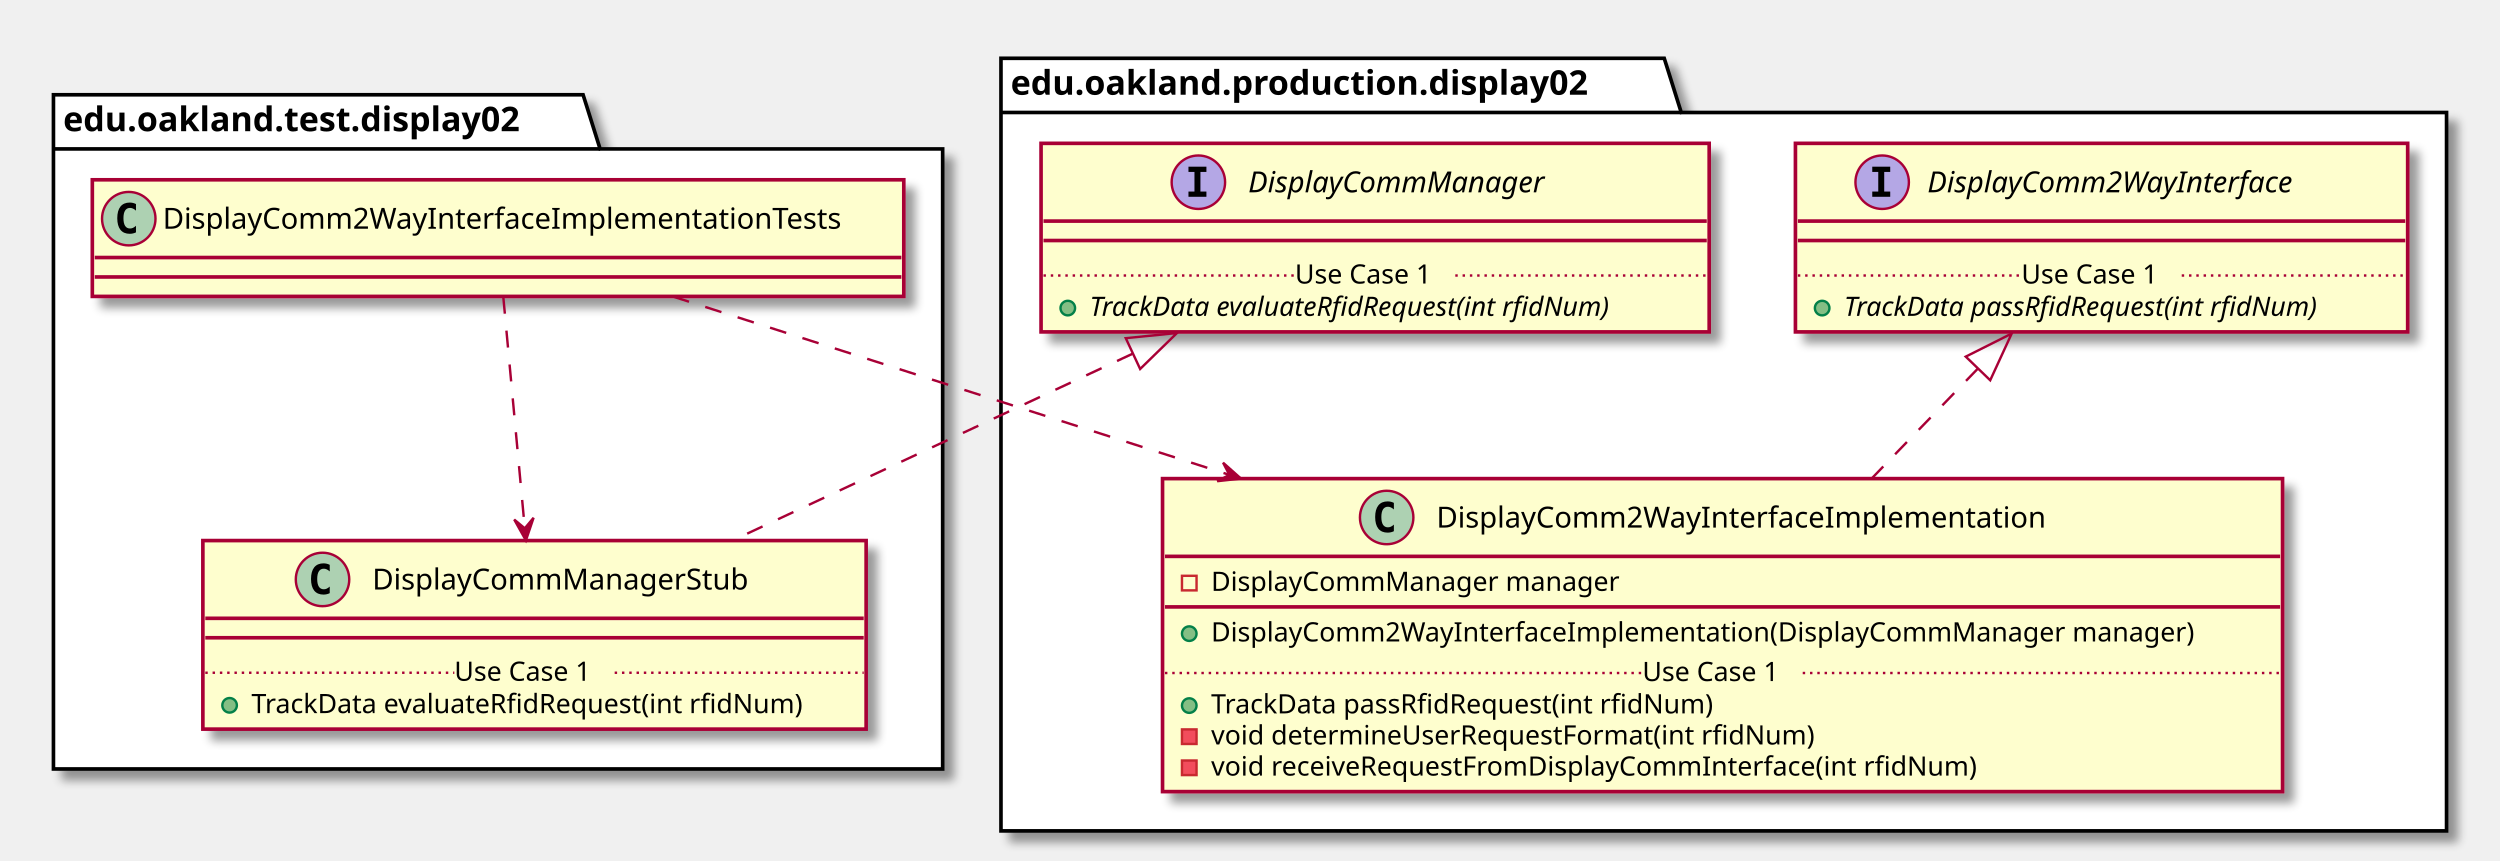
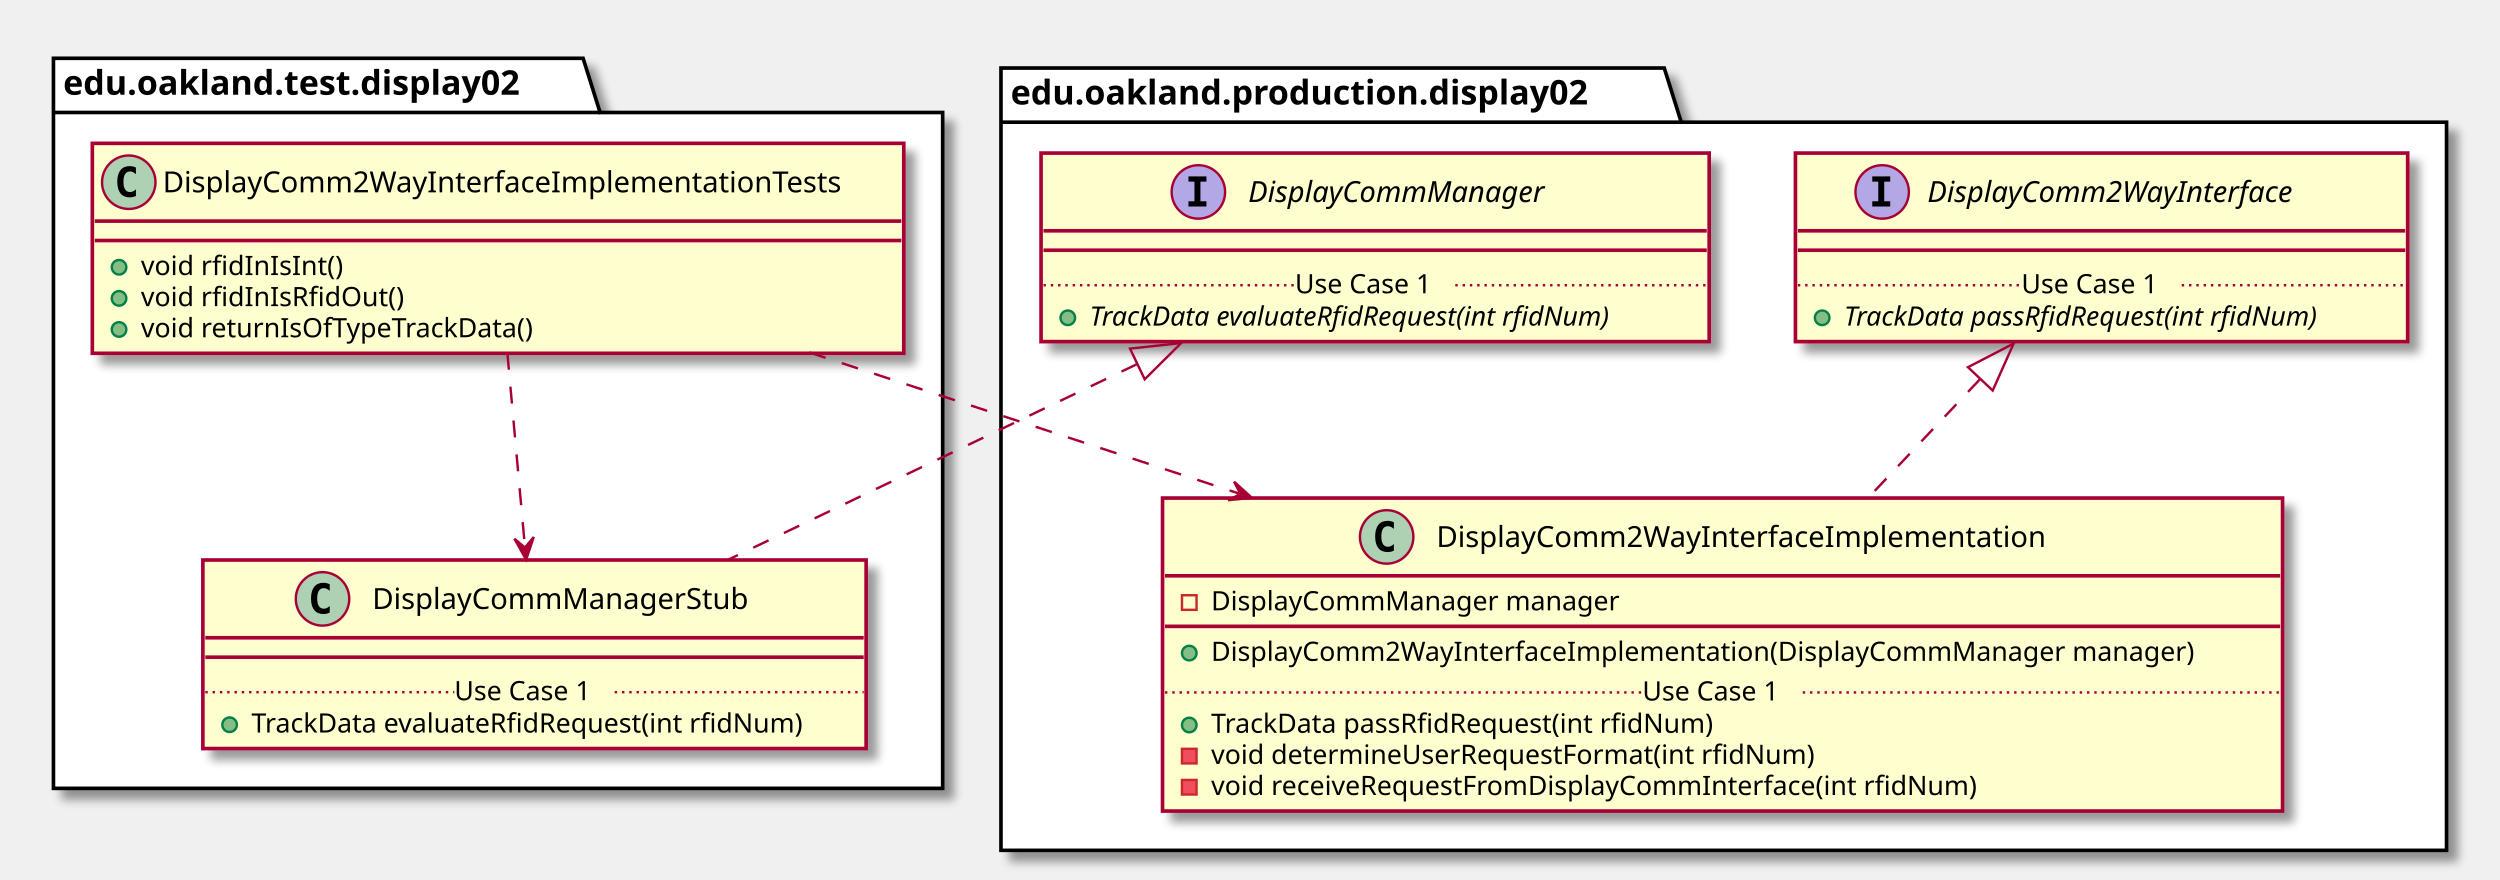
- <svg xmlns="http://www.w3.org/2000/svg" contentScriptType="application/ecmascript" contentStyleType="text/css" height="354px" preserveAspectRatio="none" style="width:1029px;height:354px;" version="1.1" viewBox="0 0 1029 354" width="1029px" zoomAndPan="magnify">
+ <svg xmlns="http://www.w3.org/2000/svg" contentScriptType="application/ecmascript" contentStyleType="text/css" height="362px" preserveAspectRatio="none" style="width:1029px;height:362px;" version="1.1" viewBox="0 0 1029 362" width="1029px" zoomAndPan="magnify">
  <defs>
-     <filter height="300%" id="f6vs7vdsua1bx" width="300%" x="-1" y="-1">
+     <filter height="300%" id="fqyu4qk2mfzbl" width="300%" x="-1" y="-1">
      <feGaussianBlur result="blurOut" stdDeviation="2.0" />
      <feColorMatrix in="blurOut" result="blurOut2" type="matrix" values="0 0 0 0 0 0 0 0 0 0 0 0 0 0 0 0 0 0 .4 0" />
      <feOffset dx="4.0" dy="4.0" in="blurOut2" result="blurOut3" />
      <feBlend in="SourceGraphic" in2="blurOut3" mode="normal" />
    </filter>
  </defs>
  <g>
-     <polygon fill="#FFFFFF" filter="url(#f6vs7vdsua1bx)" points="22,39,240,39,247,61.297,388,61.297,388,316.5,22,316.5,22,39" style="stroke: #000000; stroke-width: 1.5;" />
-     <line style="stroke: #000000; stroke-width: 1.5;" x1="22" x2="247" y1="61.297" y2="61.297" />
-     <text fill="#000000" font-family="sans-serif" font-size="14" font-weight="bold" lengthAdjust="spacingAndGlyphs" textLength="212" x="26" y="53.995">edu.oakland.test.display02</text>
-     <polygon fill="#FFFFFF" filter="url(#f6vs7vdsua1bx)" points="412,24,685,24,692,46.297,1007,46.297,1007,342,412,342,412,24" style="stroke: #000000; stroke-width: 1.5;" />
-     <line style="stroke: #000000; stroke-width: 1.5;" x1="412" x2="692" y1="46.297" y2="46.297" />
-     <text fill="#000000" font-family="sans-serif" font-size="14" font-weight="bold" lengthAdjust="spacingAndGlyphs" textLength="267" x="416" y="38.995">edu.oakland.production.display02</text>
-     <rect fill="#FEFECE" filter="url(#f6vs7vdsua1bx)" height="48" id="DisplayComm2WayInterfaceImplementationTests" style="stroke: #A80036; stroke-width: 1.5;" width="334" x="38" y="74" />
-     <ellipse cx="53" cy="90" fill="#ADD1B2" rx="11" ry="11" style="stroke: #A80036; stroke-width: 1.0;" />
-     <path d="M55.969,95.641 Q55.391,95.938 54.75,96.078 Q54.109,96.234 53.406,96.234 Q50.906,96.234 49.578,94.594 Q48.266,92.938 48.266,89.812 Q48.266,86.688 49.578,85.031 Q50.906,83.375 53.406,83.375 Q54.109,83.375 54.75,83.531 Q55.406,83.688 55.969,83.984 L55.969,86.703 Q55.344,86.125 54.75,85.859 Q54.156,85.578 53.531,85.578 Q52.188,85.578 51.5,86.656 Q50.812,87.719 50.812,89.812 Q50.812,91.906 51.5,92.984 Q52.188,94.047 53.531,94.047 Q54.156,94.047 54.75,93.781 Q55.344,93.5 55.969,92.922 L55.969,95.641 Z " />
-     <text fill="#000000" font-family="sans-serif" font-size="12" lengthAdjust="spacingAndGlyphs" textLength="302" x="67" y="94.154">DisplayComm2WayInterfaceImplementationTests</text>
-     <line style="stroke: #A80036; stroke-width: 1.5;" x1="39" x2="371" y1="106" y2="106" />
-     <line style="stroke: #A80036; stroke-width: 1.5;" x1="39" x2="371" y1="114" y2="114" />
-     <rect fill="#FEFECE" filter="url(#f6vs7vdsua1bx)" height="77.609" id="DisplayCommManagerStub" style="stroke: #A80036; stroke-width: 1.5;" width="273" x="83.5" y="222.5" />
-     <ellipse cx="132.75" cy="238.5" fill="#ADD1B2" rx="11" ry="11" style="stroke: #A80036; stroke-width: 1.0;" />
-     <path d="M135.719,244.141 Q135.141,244.438 134.5,244.578 Q133.859,244.734 133.156,244.734 Q130.656,244.734 129.328,243.094 Q128.016,241.438 128.016,238.312 Q128.016,235.188 129.328,233.531 Q130.656,231.875 133.156,231.875 Q133.859,231.875 134.5,232.031 Q135.156,232.188 135.719,232.484 L135.719,235.203 Q135.094,234.625 134.5,234.359 Q133.906,234.078 133.281,234.078 Q131.938,234.078 131.25,235.156 Q130.562,236.219 130.562,238.312 Q130.562,240.406 131.25,241.484 Q131.938,242.547 133.281,242.547 Q133.906,242.547 134.5,242.281 Q135.094,242 135.719,241.422 L135.719,244.141 Z " />
-     <text fill="#000000" font-family="sans-serif" font-size="12" lengthAdjust="spacingAndGlyphs" textLength="166" x="153.25" y="242.654">DisplayCommManagerStub</text>
-     <line style="stroke: #A80036; stroke-width: 1.5;" x1="84.5" x2="355.5" y1="254.5" y2="254.5" />
+     <polygon fill="#FFFFFF" filter="url(#fqyu4qk2mfzbl)" points="22,24,240,24,247,46.297,388,46.297,388,324.5,22,324.5,22,24" style="stroke: #000000; stroke-width: 1.5;" />
+     <line style="stroke: #000000; stroke-width: 1.5;" x1="22" x2="247" y1="46.297" y2="46.297" />
+     <text fill="#000000" font-family="sans-serif" font-size="14" font-weight="bold" lengthAdjust="spacingAndGlyphs" textLength="212" x="26" y="38.995">edu.oakland.test.display02</text>
+     <polygon fill="#FFFFFF" filter="url(#fqyu4qk2mfzbl)" points="412,28,685,28,692,50.297,1007,50.297,1007,350,412,350,412,28" style="stroke: #000000; stroke-width: 1.5;" />
+     <line style="stroke: #000000; stroke-width: 1.5;" x1="412" x2="692" y1="50.297" y2="50.297" />
+     <text fill="#000000" font-family="sans-serif" font-size="14" font-weight="bold" lengthAdjust="spacingAndGlyphs" textLength="267" x="416" y="42.995">edu.oakland.production.display02</text>
+     <rect fill="#FEFECE" filter="url(#fqyu4qk2mfzbl)" height="86.414" id="DisplayComm2WayInterfaceImplementationTests" style="stroke: #A80036; stroke-width: 1.5;" width="334" x="38" y="59" />
+     <ellipse cx="53" cy="75" fill="#ADD1B2" rx="11" ry="11" style="stroke: #A80036; stroke-width: 1.0;" />
+     <path d="M55.969,80.641 Q55.391,80.938 54.75,81.078 Q54.109,81.234 53.406,81.234 Q50.906,81.234 49.578,79.594 Q48.266,77.938 48.266,74.812 Q48.266,71.688 49.578,70.031 Q50.906,68.375 53.406,68.375 Q54.109,68.375 54.75,68.531 Q55.406,68.688 55.969,68.984 L55.969,71.703 Q55.344,71.125 54.75,70.859 Q54.156,70.578 53.531,70.578 Q52.188,70.578 51.5,71.656 Q50.812,72.719 50.812,74.812 Q50.812,76.906 51.5,77.984 Q52.188,79.047 53.531,79.047 Q54.156,79.047 54.75,78.781 Q55.344,78.5 55.969,77.922 L55.969,80.641 Z " />
+     <text fill="#000000" font-family="sans-serif" font-size="12" lengthAdjust="spacingAndGlyphs" textLength="302" x="67" y="79.154">DisplayComm2WayInterfaceImplementationTests</text>
+     <line style="stroke: #A80036; stroke-width: 1.5;" x1="39" x2="371" y1="91" y2="91" />
+     <line style="stroke: #A80036; stroke-width: 1.5;" x1="39" x2="371" y1="99" y2="99" />
+     <ellipse cx="49" cy="110" fill="#84BE84" rx="3" ry="3" style="stroke: #038048; stroke-width: 1.0;" />
+     <text fill="#000000" font-family="sans-serif" font-size="11" lengthAdjust="spacingAndGlyphs" textLength="88" x="58" y="113.21">void rfidInIsInt()</text>
+     <ellipse cx="49" cy="122.805" fill="#84BE84" rx="3" ry="3" style="stroke: #038048; stroke-width: 1.0;" />
+     <text fill="#000000" font-family="sans-serif" font-size="11" lengthAdjust="spacingAndGlyphs" textLength="115" x="58" y="126.015">void rfidInIsRfidOut()</text>
+     <ellipse cx="49" cy="135.609" fill="#84BE84" rx="3" ry="3" style="stroke: #038048; stroke-width: 1.0;" />
+     <text fill="#000000" font-family="sans-serif" font-size="11" lengthAdjust="spacingAndGlyphs" textLength="177" x="58" y="138.82">void returnIsOfTypeTrackData()</text>
+     <rect fill="#FEFECE" filter="url(#fqyu4qk2mfzbl)" height="77.609" id="DisplayCommManagerStub" style="stroke: #A80036; stroke-width: 1.5;" width="273" x="83.5" y="230.5" />
+     <ellipse cx="132.75" cy="246.5" fill="#ADD1B2" rx="11" ry="11" style="stroke: #A80036; stroke-width: 1.0;" />
+     <path d="M135.719,252.141 Q135.141,252.438 134.5,252.578 Q133.859,252.734 133.156,252.734 Q130.656,252.734 129.328,251.094 Q128.016,249.438 128.016,246.312 Q128.016,243.188 129.328,241.531 Q130.656,239.875 133.156,239.875 Q133.859,239.875 134.5,240.031 Q135.156,240.188 135.719,240.484 L135.719,243.203 Q135.094,242.625 134.5,242.359 Q133.906,242.078 133.281,242.078 Q131.938,242.078 131.25,243.156 Q130.562,244.219 130.562,246.312 Q130.562,248.406 131.25,249.484 Q131.938,250.547 133.281,250.547 Q133.906,250.547 134.5,250.281 Q135.094,250 135.719,249.422 L135.719,252.141 Z " />
+     <text fill="#000000" font-family="sans-serif" font-size="12" lengthAdjust="spacingAndGlyphs" textLength="166" x="153.25" y="250.654">DisplayCommManagerStub</text>
    <line style="stroke: #A80036; stroke-width: 1.5;" x1="84.5" x2="355.5" y1="262.5" y2="262.5" />
-     <ellipse cx="94.5" cy="290.305" fill="#84BE84" rx="3" ry="3" style="stroke: #038048; stroke-width: 1.0;" />
-     <text fill="#000000" font-family="sans-serif" font-size="11" lengthAdjust="spacingAndGlyphs" textLength="247" x="103.5" y="293.515">TrackData evaluateRfidRequest(int rfidNum)</text>
-     <line style="stroke: #A80036; stroke-width: 1.0; stroke-dasharray: 1.0,2.0;" x1="84.5" x2="187" y1="276.902" y2="276.902" />
-     <text fill="#000000" font-family="sans-serif" font-size="11" lengthAdjust="spacingAndGlyphs" textLength="66" x="187" y="280.21">Use Case 1</text>
-     <line style="stroke: #A80036; stroke-width: 1.0; stroke-dasharray: 1.0,2.0;" x1="253" x2="355.5" y1="276.902" y2="276.902" />
-     <rect fill="#FEFECE" filter="url(#f6vs7vdsua1bx)" height="77.609" id="DisplayCommManager" style="stroke: #A80036; stroke-width: 1.5;" width="275" x="428.5" y="59" />
-     <ellipse cx="493.25" cy="75" fill="#B4A7E5" rx="11" ry="11" style="stroke: #A80036; stroke-width: 1.0;" />
-     <path d="M489.172,70.766 L489.172,68.609 L496.562,68.609 L496.562,70.766 L494.094,70.766 L494.094,78.844 L496.562,78.844 L496.562,81 L489.172,81 L489.172,78.844 L491.641,78.844 L491.641,70.766 L489.172,70.766 Z " />
-     <text fill="#000000" font-family="sans-serif" font-size="12" font-style="italic" lengthAdjust="spacingAndGlyphs" textLength="137" x="513.75" y="79.154">DisplayCommManager</text>
-     <line style="stroke: #A80036; stroke-width: 1.5;" x1="429.5" x2="702.5" y1="91" y2="91" />
-     <line style="stroke: #A80036; stroke-width: 1.5;" x1="429.5" x2="702.5" y1="99" y2="99" />
-     <ellipse cx="439.5" cy="126.805" fill="#84BE84" rx="3" ry="3" style="stroke: #038048; stroke-width: 1.0;" />
-     <text fill="#000000" font-family="sans-serif" font-size="11" font-style="italic" lengthAdjust="spacingAndGlyphs" textLength="249" x="448.5" y="130.015">TrackData evaluateRfidRequest(int rfidNum)</text>
-     <line style="stroke: #A80036; stroke-width: 1.0; stroke-dasharray: 1.0,2.0;" x1="429.5" x2="533" y1="113.402" y2="113.402" />
-     <text fill="#000000" font-family="sans-serif" font-size="11" lengthAdjust="spacingAndGlyphs" textLength="66" x="533" y="116.71">Use Case 1</text>
-     <line style="stroke: #A80036; stroke-width: 1.0; stroke-dasharray: 1.0,2.0;" x1="599" x2="702.5" y1="113.402" y2="113.402" />
-     <rect fill="#FEFECE" filter="url(#f6vs7vdsua1bx)" height="128.828" id="DisplayComm2WayInterfaceImplementation" style="stroke: #A80036; stroke-width: 1.5;" width="461" x="478.5" y="197" />
-     <ellipse cx="570.75" cy="213" fill="#ADD1B2" rx="11" ry="11" style="stroke: #A80036; stroke-width: 1.0;" />
-     <path d="M573.719,218.641 Q573.141,218.938 572.5,219.078 Q571.859,219.234 571.156,219.234 Q568.656,219.234 567.328,217.594 Q566.016,215.938 566.016,212.812 Q566.016,209.688 567.328,208.031 Q568.656,206.375 571.156,206.375 Q571.859,206.375 572.5,206.531 Q573.156,206.688 573.719,206.984 L573.719,209.703 Q573.094,209.125 572.5,208.859 Q571.906,208.578 571.281,208.578 Q569.938,208.578 569.25,209.656 Q568.562,210.719 568.562,212.812 Q568.562,214.906 569.25,215.984 Q569.938,217.047 571.281,217.047 Q571.906,217.047 572.5,216.781 Q573.094,216.5 573.719,215.922 L573.719,218.641 Z " />
-     <text fill="#000000" font-family="sans-serif" font-size="12" lengthAdjust="spacingAndGlyphs" textLength="268" x="591.25" y="217.154">DisplayComm2WayInterfaceImplementation</text>
-     <line style="stroke: #A80036; stroke-width: 1.5;" x1="479.5" x2="938.5" y1="229" y2="229" />
-     <rect fill="none" height="6" style="stroke: #C82930; stroke-width: 1.0;" width="6" x="486.5" y="237" />
-     <text fill="#000000" font-family="sans-serif" font-size="11" lengthAdjust="spacingAndGlyphs" textLength="182" x="498.5" y="243.21">DisplayCommManager manager</text>
-     <line style="stroke: #A80036; stroke-width: 1.5;" x1="479.5" x2="938.5" y1="249.805" y2="249.805" />
-     <ellipse cx="489.5" cy="260.805" fill="#84BE84" rx="3" ry="3" style="stroke: #038048; stroke-width: 1.0;" />
-     <text fill="#000000" font-family="sans-serif" font-size="11" lengthAdjust="spacingAndGlyphs" textLength="435" x="498.5" y="264.015">DisplayComm2WayInterfaceImplementation(DisplayCommManager manager)</text>
-     <ellipse cx="489.5" cy="290.414" fill="#84BE84" rx="3" ry="3" style="stroke: #038048; stroke-width: 1.0;" />
-     <text fill="#000000" font-family="sans-serif" font-size="11" lengthAdjust="spacingAndGlyphs" textLength="227" x="498.5" y="293.625">TrackData passRfidRequest(int rfidNum)</text>
-     <rect fill="#F24D5C" height="6" style="stroke: #C82930; stroke-width: 1.0;" width="6" x="486.5" y="300.219" />
-     <text fill="#000000" font-family="sans-serif" font-size="11" lengthAdjust="spacingAndGlyphs" textLength="269" x="498.5" y="306.429">void determineUserRequestFormat(int rfidNum)</text>
-     <rect fill="#F24D5C" height="6" style="stroke: #C82930; stroke-width: 1.0;" width="6" x="486.5" y="313.023" />
-     <text fill="#000000" font-family="sans-serif" font-size="11" lengthAdjust="spacingAndGlyphs" textLength="342" x="498.5" y="319.234">void receiveRequestFromDisplayCommInterface(int rfidNum)</text>
-     <line style="stroke: #A80036; stroke-width: 1.0; stroke-dasharray: 1.0,2.0;" x1="479.5" x2="676" y1="277.012" y2="277.012" />
-     <text fill="#000000" font-family="sans-serif" font-size="11" lengthAdjust="spacingAndGlyphs" textLength="66" x="676" y="280.32">Use Case 1</text>
-     <line style="stroke: #A80036; stroke-width: 1.0; stroke-dasharray: 1.0,2.0;" x1="742" x2="938.5" y1="277.012" y2="277.012" />
-     <rect fill="#FEFECE" filter="url(#f6vs7vdsua1bx)" height="77.609" id="DisplayComm2WayInterface" style="stroke: #A80036; stroke-width: 1.5;" width="252" x="739" y="59" />
-     <ellipse cx="774.7" cy="75" fill="#B4A7E5" rx="11" ry="11" style="stroke: #A80036; stroke-width: 1.0;" />
-     <path d="M770.622,70.766 L770.622,68.609 L778.013,68.609 L778.013,70.766 L775.544,70.766 L775.544,78.844 L778.013,78.844 L778.013,81 L770.622,81 L770.622,78.844 L773.091,78.844 L773.091,70.766 L770.622,70.766 Z " />
-     <text fill="#000000" font-family="sans-serif" font-size="12" font-style="italic" lengthAdjust="spacingAndGlyphs" textLength="174" x="793.3" y="79.154">DisplayComm2WayInterface</text>
-     <line style="stroke: #A80036; stroke-width: 1.5;" x1="740" x2="990" y1="91" y2="91" />
-     <line style="stroke: #A80036; stroke-width: 1.5;" x1="740" x2="990" y1="99" y2="99" />
-     <ellipse cx="750" cy="126.805" fill="#84BE84" rx="3" ry="3" style="stroke: #038048; stroke-width: 1.0;" />
-     <text fill="#000000" font-family="sans-serif" font-size="11" font-style="italic" lengthAdjust="spacingAndGlyphs" textLength="226" x="759" y="130.015">TrackData passRfidRequest(int rfidNum)</text>
-     <line style="stroke: #A80036; stroke-width: 1.0; stroke-dasharray: 1.0,2.0;" x1="740" x2="832" y1="113.402" y2="113.402" />
-     <text fill="#000000" font-family="sans-serif" font-size="11" lengthAdjust="spacingAndGlyphs" textLength="66" x="832" y="116.71">Use Case 1</text>
-     <line style="stroke: #A80036; stroke-width: 1.0; stroke-dasharray: 1.0,2.0;" x1="898" x2="990" y1="113.402" y2="113.402" />
-     <path d="M466.11,145.62 C413.92,169.99 350.84,199.43 301.61,222.41 " fill="none" id="DisplayCommManager&lt;-DisplayCommManagerStub" style="stroke: #A80036; stroke-width: 1.0; stroke-dasharray: 7.0,7.0;" />
-     <polygon fill="none" points="463.36,139.18,484.44,137.07,469.28,151.87,463.36,139.18" style="stroke: #A80036; stroke-width: 1.0;" />
-     <path d="M207.15,122.14 C209.45,146.87 213.14,186.66 215.98,217.23 " fill="none" id="DisplayComm2WayInterfaceImplementationTests-&gt;DisplayCommManagerStub" style="stroke: #A80036; stroke-width: 1.0; stroke-dasharray: 7.0,7.0;" />
-     <polygon fill="#A80036" points="216.46,222.44,219.619,213.112,216.002,217.461,211.653,213.844,216.46,222.44" style="stroke: #A80036; stroke-width: 1.0;" />
-     <path d="M814.07,151.73 C800.12,166.16 784.86,181.96 770.4,196.93 " fill="none" id="DisplayComm2WayInterface&lt;-DisplayComm2WayInterfaceImplementation" style="stroke: #A80036; stroke-width: 1.0; stroke-dasharray: 7.0,7.0;" />
-     <polygon fill="none" points="809.1,146.79,828.03,137.27,819.17,156.52,809.1,146.79" style="stroke: #A80036; stroke-width: 1.0;" />
-     <path d="M276.94,122.05 C336.74,141.22 424.86,169.45 505.95,195.43 " fill="none" id="DisplayComm2WayInterfaceImplementationTests-&gt;DisplayComm2WayInterfaceImplementation" style="stroke: #A80036; stroke-width: 1.0; stroke-dasharray: 7.0,7.0;" />
-     <polygon fill="#A80036" points="510.78,196.98,503.417,190.439,506.016,195.463,500.991,198.062,510.78,196.98" style="stroke: #A80036; stroke-width: 1.0;" />
+     <line style="stroke: #A80036; stroke-width: 1.5;" x1="84.5" x2="355.5" y1="270.5" y2="270.5" />
+     <ellipse cx="94.5" cy="298.305" fill="#84BE84" rx="3" ry="3" style="stroke: #038048; stroke-width: 1.0;" />
+     <text fill="#000000" font-family="sans-serif" font-size="11" lengthAdjust="spacingAndGlyphs" textLength="247" x="103.5" y="301.515">TrackData evaluateRfidRequest(int rfidNum)</text>
+     <line style="stroke: #A80036; stroke-width: 1.0; stroke-dasharray: 1.0,2.0;" x1="84.5" x2="187" y1="284.902" y2="284.902" />
+     <text fill="#000000" font-family="sans-serif" font-size="11" lengthAdjust="spacingAndGlyphs" textLength="66" x="187" y="288.21">Use Case 1</text>
+     <line style="stroke: #A80036; stroke-width: 1.0; stroke-dasharray: 1.0,2.0;" x1="253" x2="355.5" y1="284.902" y2="284.902" />
+     <rect fill="#FEFECE" filter="url(#fqyu4qk2mfzbl)" height="77.609" id="DisplayCommManager" style="stroke: #A80036; stroke-width: 1.5;" width="275" x="428.5" y="63" />
+     <ellipse cx="493.25" cy="79" fill="#B4A7E5" rx="11" ry="11" style="stroke: #A80036; stroke-width: 1.0;" />
+     <path d="M489.172,74.766 L489.172,72.609 L496.562,72.609 L496.562,74.766 L494.094,74.766 L494.094,82.844 L496.562,82.844 L496.562,85 L489.172,85 L489.172,82.844 L491.641,82.844 L491.641,74.766 L489.172,74.766 Z " />
+     <text fill="#000000" font-family="sans-serif" font-size="12" font-style="italic" lengthAdjust="spacingAndGlyphs" textLength="137" x="513.75" y="83.154">DisplayCommManager</text>
+     <line style="stroke: #A80036; stroke-width: 1.5;" x1="429.5" x2="702.5" y1="95" y2="95" />
+     <line style="stroke: #A80036; stroke-width: 1.5;" x1="429.5" x2="702.5" y1="103" y2="103" />
+     <ellipse cx="439.5" cy="130.805" fill="#84BE84" rx="3" ry="3" style="stroke: #038048; stroke-width: 1.0;" />
+     <text fill="#000000" font-family="sans-serif" font-size="11" font-style="italic" lengthAdjust="spacingAndGlyphs" textLength="249" x="448.5" y="134.015">TrackData evaluateRfidRequest(int rfidNum)</text>
+     <line style="stroke: #A80036; stroke-width: 1.0; stroke-dasharray: 1.0,2.0;" x1="429.5" x2="533" y1="117.402" y2="117.402" />
+     <text fill="#000000" font-family="sans-serif" font-size="11" lengthAdjust="spacingAndGlyphs" textLength="66" x="533" y="120.71">Use Case 1</text>
+     <line style="stroke: #A80036; stroke-width: 1.0; stroke-dasharray: 1.0,2.0;" x1="599" x2="702.5" y1="117.402" y2="117.402" />
+     <rect fill="#FEFECE" filter="url(#fqyu4qk2mfzbl)" height="128.828" id="DisplayComm2WayInterfaceImplementation" style="stroke: #A80036; stroke-width: 1.5;" width="461" x="478.5" y="205" />
+     <ellipse cx="570.75" cy="221" fill="#ADD1B2" rx="11" ry="11" style="stroke: #A80036; stroke-width: 1.0;" />
+     <path d="M573.719,226.641 Q573.141,226.938 572.5,227.078 Q571.859,227.234 571.156,227.234 Q568.656,227.234 567.328,225.594 Q566.016,223.938 566.016,220.812 Q566.016,217.688 567.328,216.031 Q568.656,214.375 571.156,214.375 Q571.859,214.375 572.5,214.531 Q573.156,214.688 573.719,214.984 L573.719,217.703 Q573.094,217.125 572.5,216.859 Q571.906,216.578 571.281,216.578 Q569.938,216.578 569.25,217.656 Q568.562,218.719 568.562,220.812 Q568.562,222.906 569.25,223.984 Q569.938,225.047 571.281,225.047 Q571.906,225.047 572.5,224.781 Q573.094,224.5 573.719,223.922 L573.719,226.641 Z " />
+     <text fill="#000000" font-family="sans-serif" font-size="12" lengthAdjust="spacingAndGlyphs" textLength="268" x="591.25" y="225.154">DisplayComm2WayInterfaceImplementation</text>
+     <line style="stroke: #A80036; stroke-width: 1.5;" x1="479.5" x2="938.5" y1="237" y2="237" />
+     <rect fill="none" height="6" style="stroke: #C82930; stroke-width: 1.0;" width="6" x="486.5" y="245" />
+     <text fill="#000000" font-family="sans-serif" font-size="11" lengthAdjust="spacingAndGlyphs" textLength="182" x="498.5" y="251.21">DisplayCommManager manager</text>
+     <line style="stroke: #A80036; stroke-width: 1.5;" x1="479.5" x2="938.5" y1="257.805" y2="257.805" />
+     <ellipse cx="489.5" cy="268.805" fill="#84BE84" rx="3" ry="3" style="stroke: #038048; stroke-width: 1.0;" />
+     <text fill="#000000" font-family="sans-serif" font-size="11" lengthAdjust="spacingAndGlyphs" textLength="435" x="498.5" y="272.015">DisplayComm2WayInterfaceImplementation(DisplayCommManager manager)</text>
+     <ellipse cx="489.5" cy="298.414" fill="#84BE84" rx="3" ry="3" style="stroke: #038048; stroke-width: 1.0;" />
+     <text fill="#000000" font-family="sans-serif" font-size="11" lengthAdjust="spacingAndGlyphs" textLength="227" x="498.5" y="301.625">TrackData passRfidRequest(int rfidNum)</text>
+     <rect fill="#F24D5C" height="6" style="stroke: #C82930; stroke-width: 1.0;" width="6" x="486.5" y="308.219" />
+     <text fill="#000000" font-family="sans-serif" font-size="11" lengthAdjust="spacingAndGlyphs" textLength="269" x="498.5" y="314.429">void determineUserRequestFormat(int rfidNum)</text>
+     <rect fill="#F24D5C" height="6" style="stroke: #C82930; stroke-width: 1.0;" width="6" x="486.5" y="321.023" />
+     <text fill="#000000" font-family="sans-serif" font-size="11" lengthAdjust="spacingAndGlyphs" textLength="342" x="498.5" y="327.234">void receiveRequestFromDisplayCommInterface(int rfidNum)</text>
+     <line style="stroke: #A80036; stroke-width: 1.0; stroke-dasharray: 1.0,2.0;" x1="479.5" x2="676" y1="285.012" y2="285.012" />
+     <text fill="#000000" font-family="sans-serif" font-size="11" lengthAdjust="spacingAndGlyphs" textLength="66" x="676" y="288.32">Use Case 1</text>
+     <line style="stroke: #A80036; stroke-width: 1.0; stroke-dasharray: 1.0,2.0;" x1="742" x2="938.5" y1="285.012" y2="285.012" />
+     <rect fill="#FEFECE" filter="url(#fqyu4qk2mfzbl)" height="77.609" id="DisplayComm2WayInterface" style="stroke: #A80036; stroke-width: 1.5;" width="252" x="739" y="63" />
+     <ellipse cx="774.7" cy="79" fill="#B4A7E5" rx="11" ry="11" style="stroke: #A80036; stroke-width: 1.0;" />
+     <path d="M770.622,74.766 L770.622,72.609 L778.013,72.609 L778.013,74.766 L775.544,74.766 L775.544,82.844 L778.013,82.844 L778.013,85 L770.622,85 L770.622,82.844 L773.091,82.844 L773.091,74.766 L770.622,74.766 Z " />
+     <text fill="#000000" font-family="sans-serif" font-size="12" font-style="italic" lengthAdjust="spacingAndGlyphs" textLength="174" x="793.3" y="83.154">DisplayComm2WayInterface</text>
+     <line style="stroke: #A80036; stroke-width: 1.5;" x1="740" x2="990" y1="95" y2="95" />
+     <line style="stroke: #A80036; stroke-width: 1.5;" x1="740" x2="990" y1="103" y2="103" />
+     <ellipse cx="750" cy="130.805" fill="#84BE84" rx="3" ry="3" style="stroke: #038048; stroke-width: 1.0;" />
+     <text fill="#000000" font-family="sans-serif" font-size="11" font-style="italic" lengthAdjust="spacingAndGlyphs" textLength="226" x="759" y="134.015">TrackData passRfidRequest(int rfidNum)</text>
+     <line style="stroke: #A80036; stroke-width: 1.0; stroke-dasharray: 1.0,2.0;" x1="740" x2="832" y1="117.402" y2="117.402" />
+     <text fill="#000000" font-family="sans-serif" font-size="11" lengthAdjust="spacingAndGlyphs" textLength="66" x="832" y="120.71">Use Case 1</text>
+     <line style="stroke: #A80036; stroke-width: 1.0; stroke-dasharray: 1.0,2.0;" x1="898" x2="990" y1="117.402" y2="117.402" />
+     <path d="M467.9,149.92 C414.69,175.38 349.77,206.43 299.71,230.37 " fill="none" id="DisplayCommManager&lt;-DisplayCommManagerStub" style="stroke: #A80036; stroke-width: 1.0; stroke-dasharray: 7.0,7.0;" />
+     <polygon fill="none" points="465.12,143.49,486.19,141.18,471.16,156.12,465.12,143.49" style="stroke: #A80036; stroke-width: 1.0;" />
+     <path d="M208.82,145.19 C211.04,169.69 213.84,200.49 216.07,225.18 " fill="none" id="DisplayComm2WayInterfaceImplementationTests-&gt;DisplayCommManagerStub" style="stroke: #A80036; stroke-width: 1.0; stroke-dasharray: 7.0,7.0;" />
+     <polygon fill="#A80036" points="216.54,230.35,219.699,221.022,216.082,225.371,211.733,221.754,216.54,230.35" style="stroke: #A80036; stroke-width: 1.0;" />
+     <path d="M814.84,156.21 C800.28,171.66 784.23,188.69 769.12,204.72 " fill="none" id="DisplayComm2WayInterface&lt;-DisplayComm2WayInterfaceImplementation" style="stroke: #A80036; stroke-width: 1.0; stroke-dasharray: 7.0,7.0;" />
+     <polygon fill="none" points="810.01,151.14,828.82,141.39,820.19,160.74,810.01,151.14" style="stroke: #A80036; stroke-width: 1.0;" />
+     <path d="M333.16,145.08 C386.91,162.74 450.67,183.67 510.27,203.24 " fill="none" id="DisplayComm2WayInterfaceImplementationTests-&gt;DisplayComm2WayInterfaceImplementation" style="stroke: #A80036; stroke-width: 1.0; stroke-dasharray: 7.0,7.0;" />
+     <polygon fill="#A80036" points="515.28,204.89,507.977,198.282,510.529,203.33,505.481,205.883,515.28,204.89" style="stroke: #A80036; stroke-width: 1.0;" />
  </g>
</svg>
